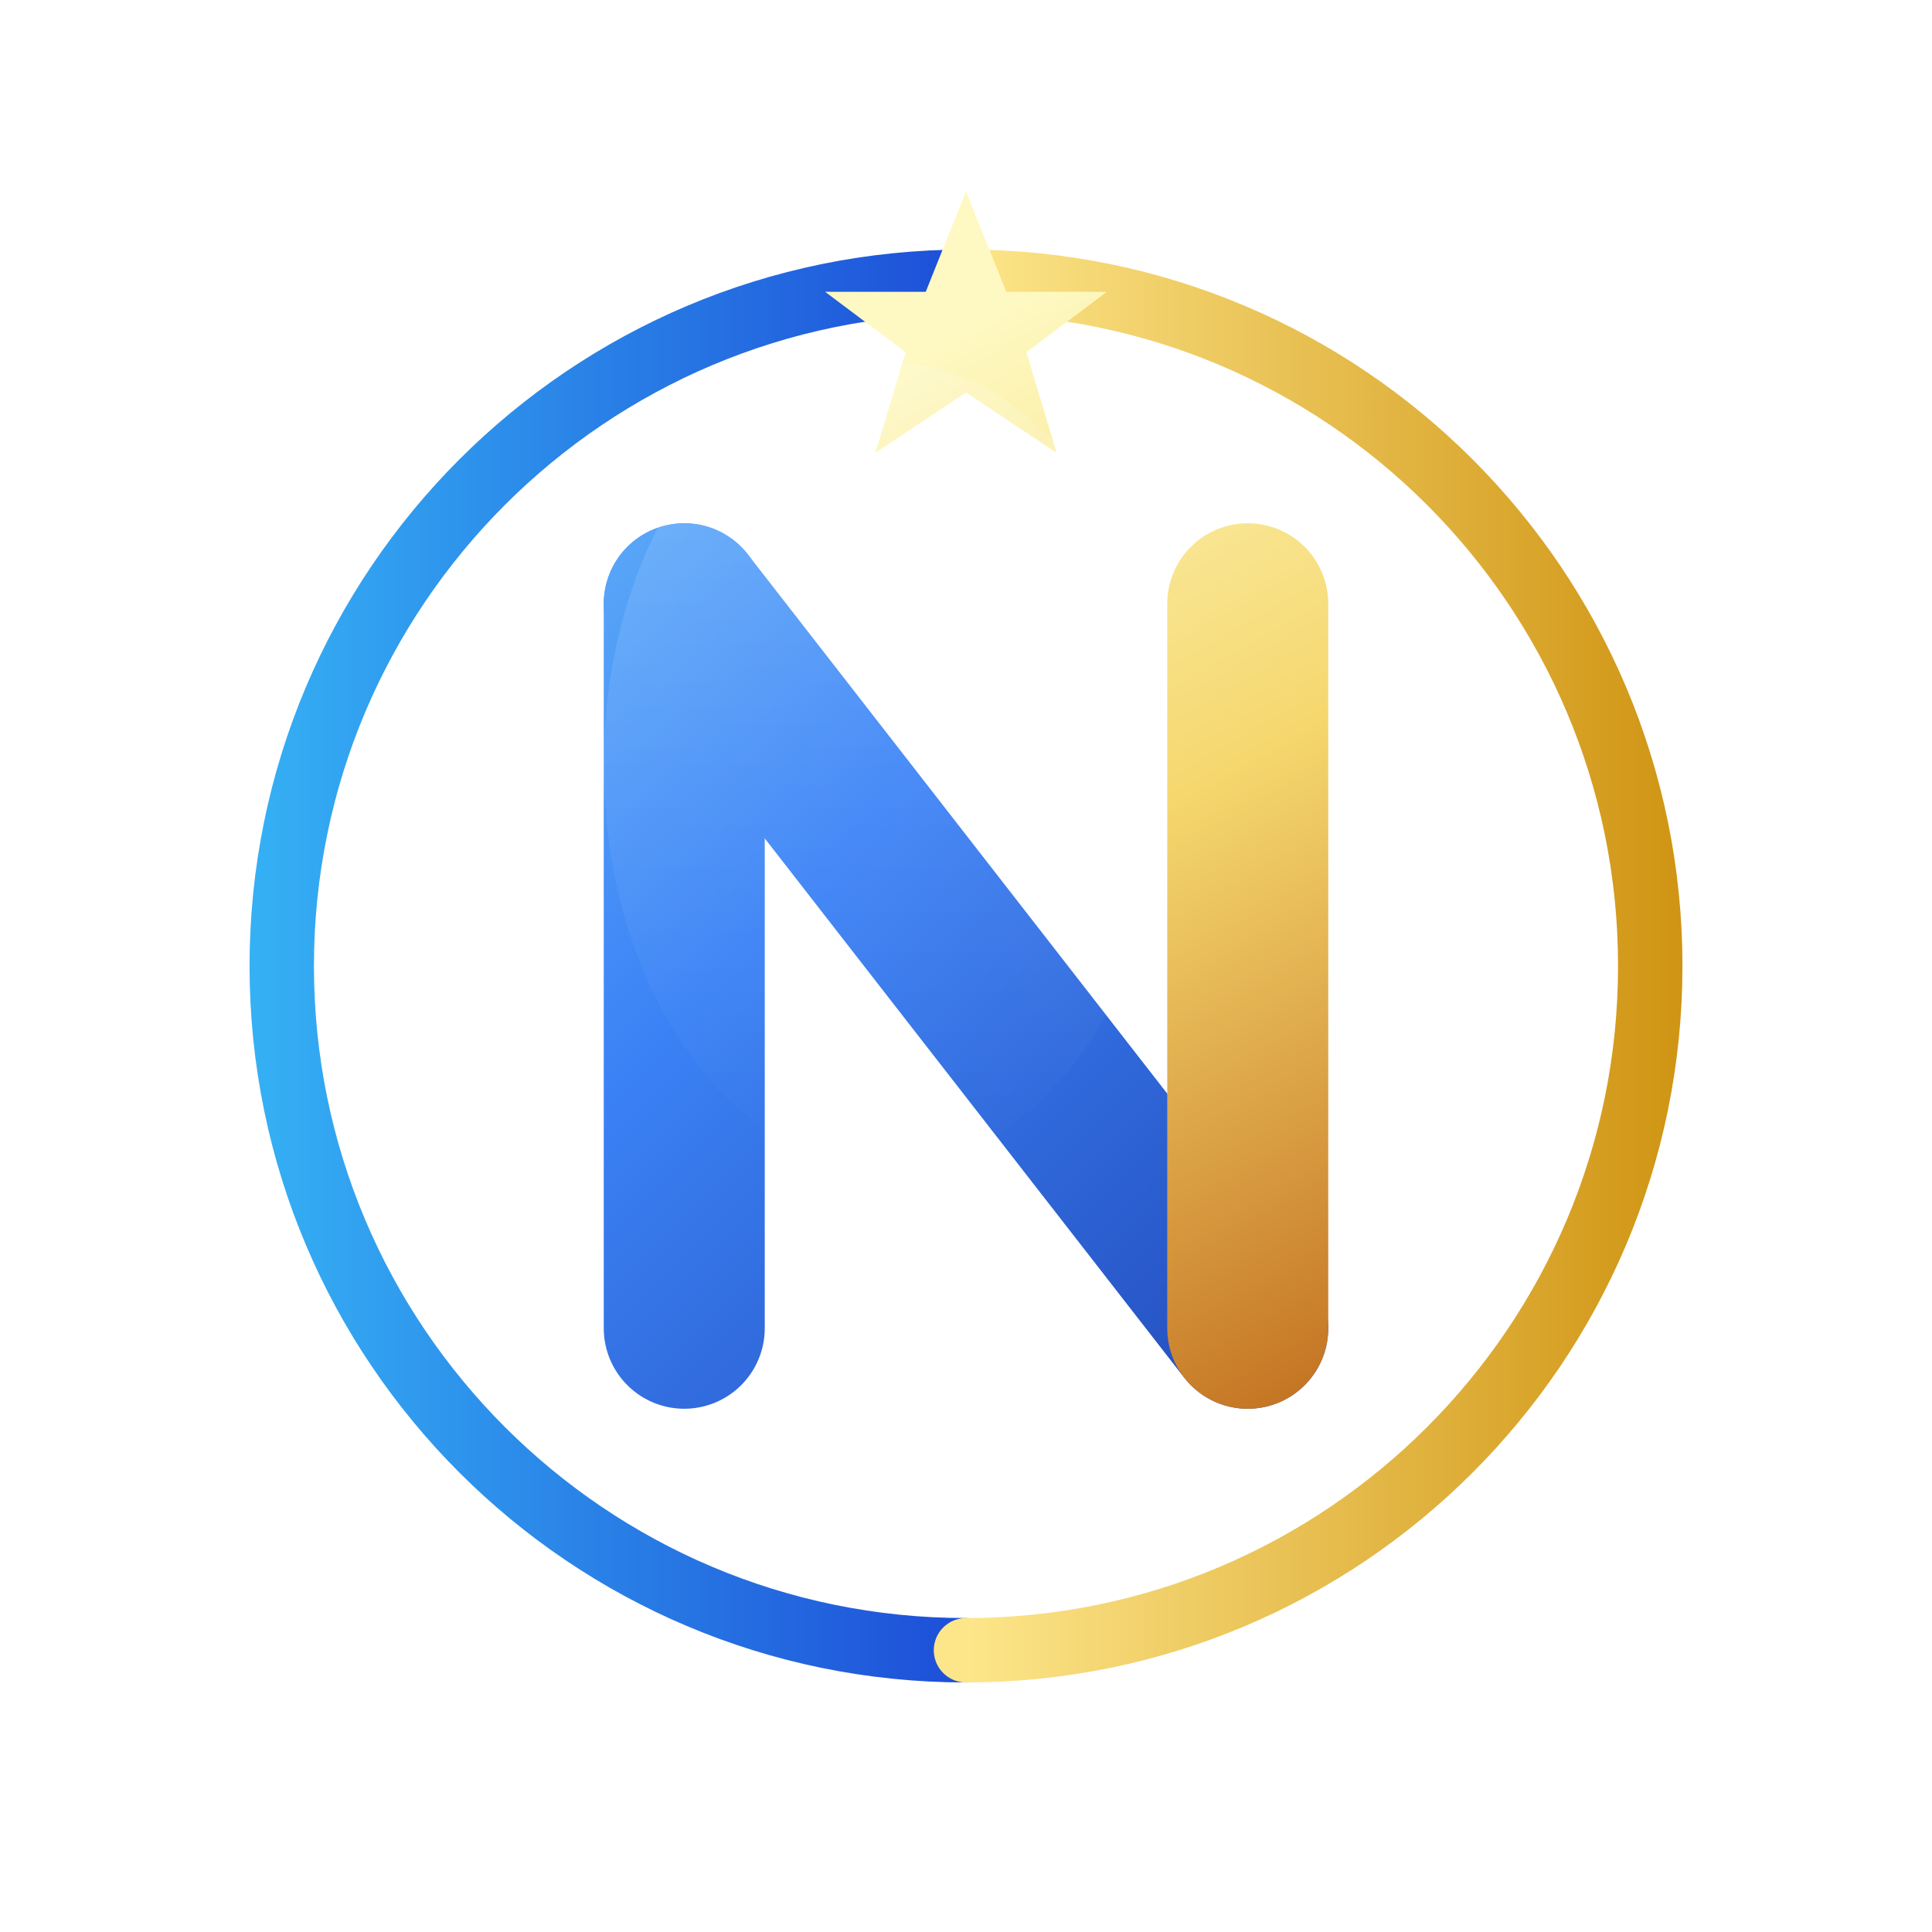
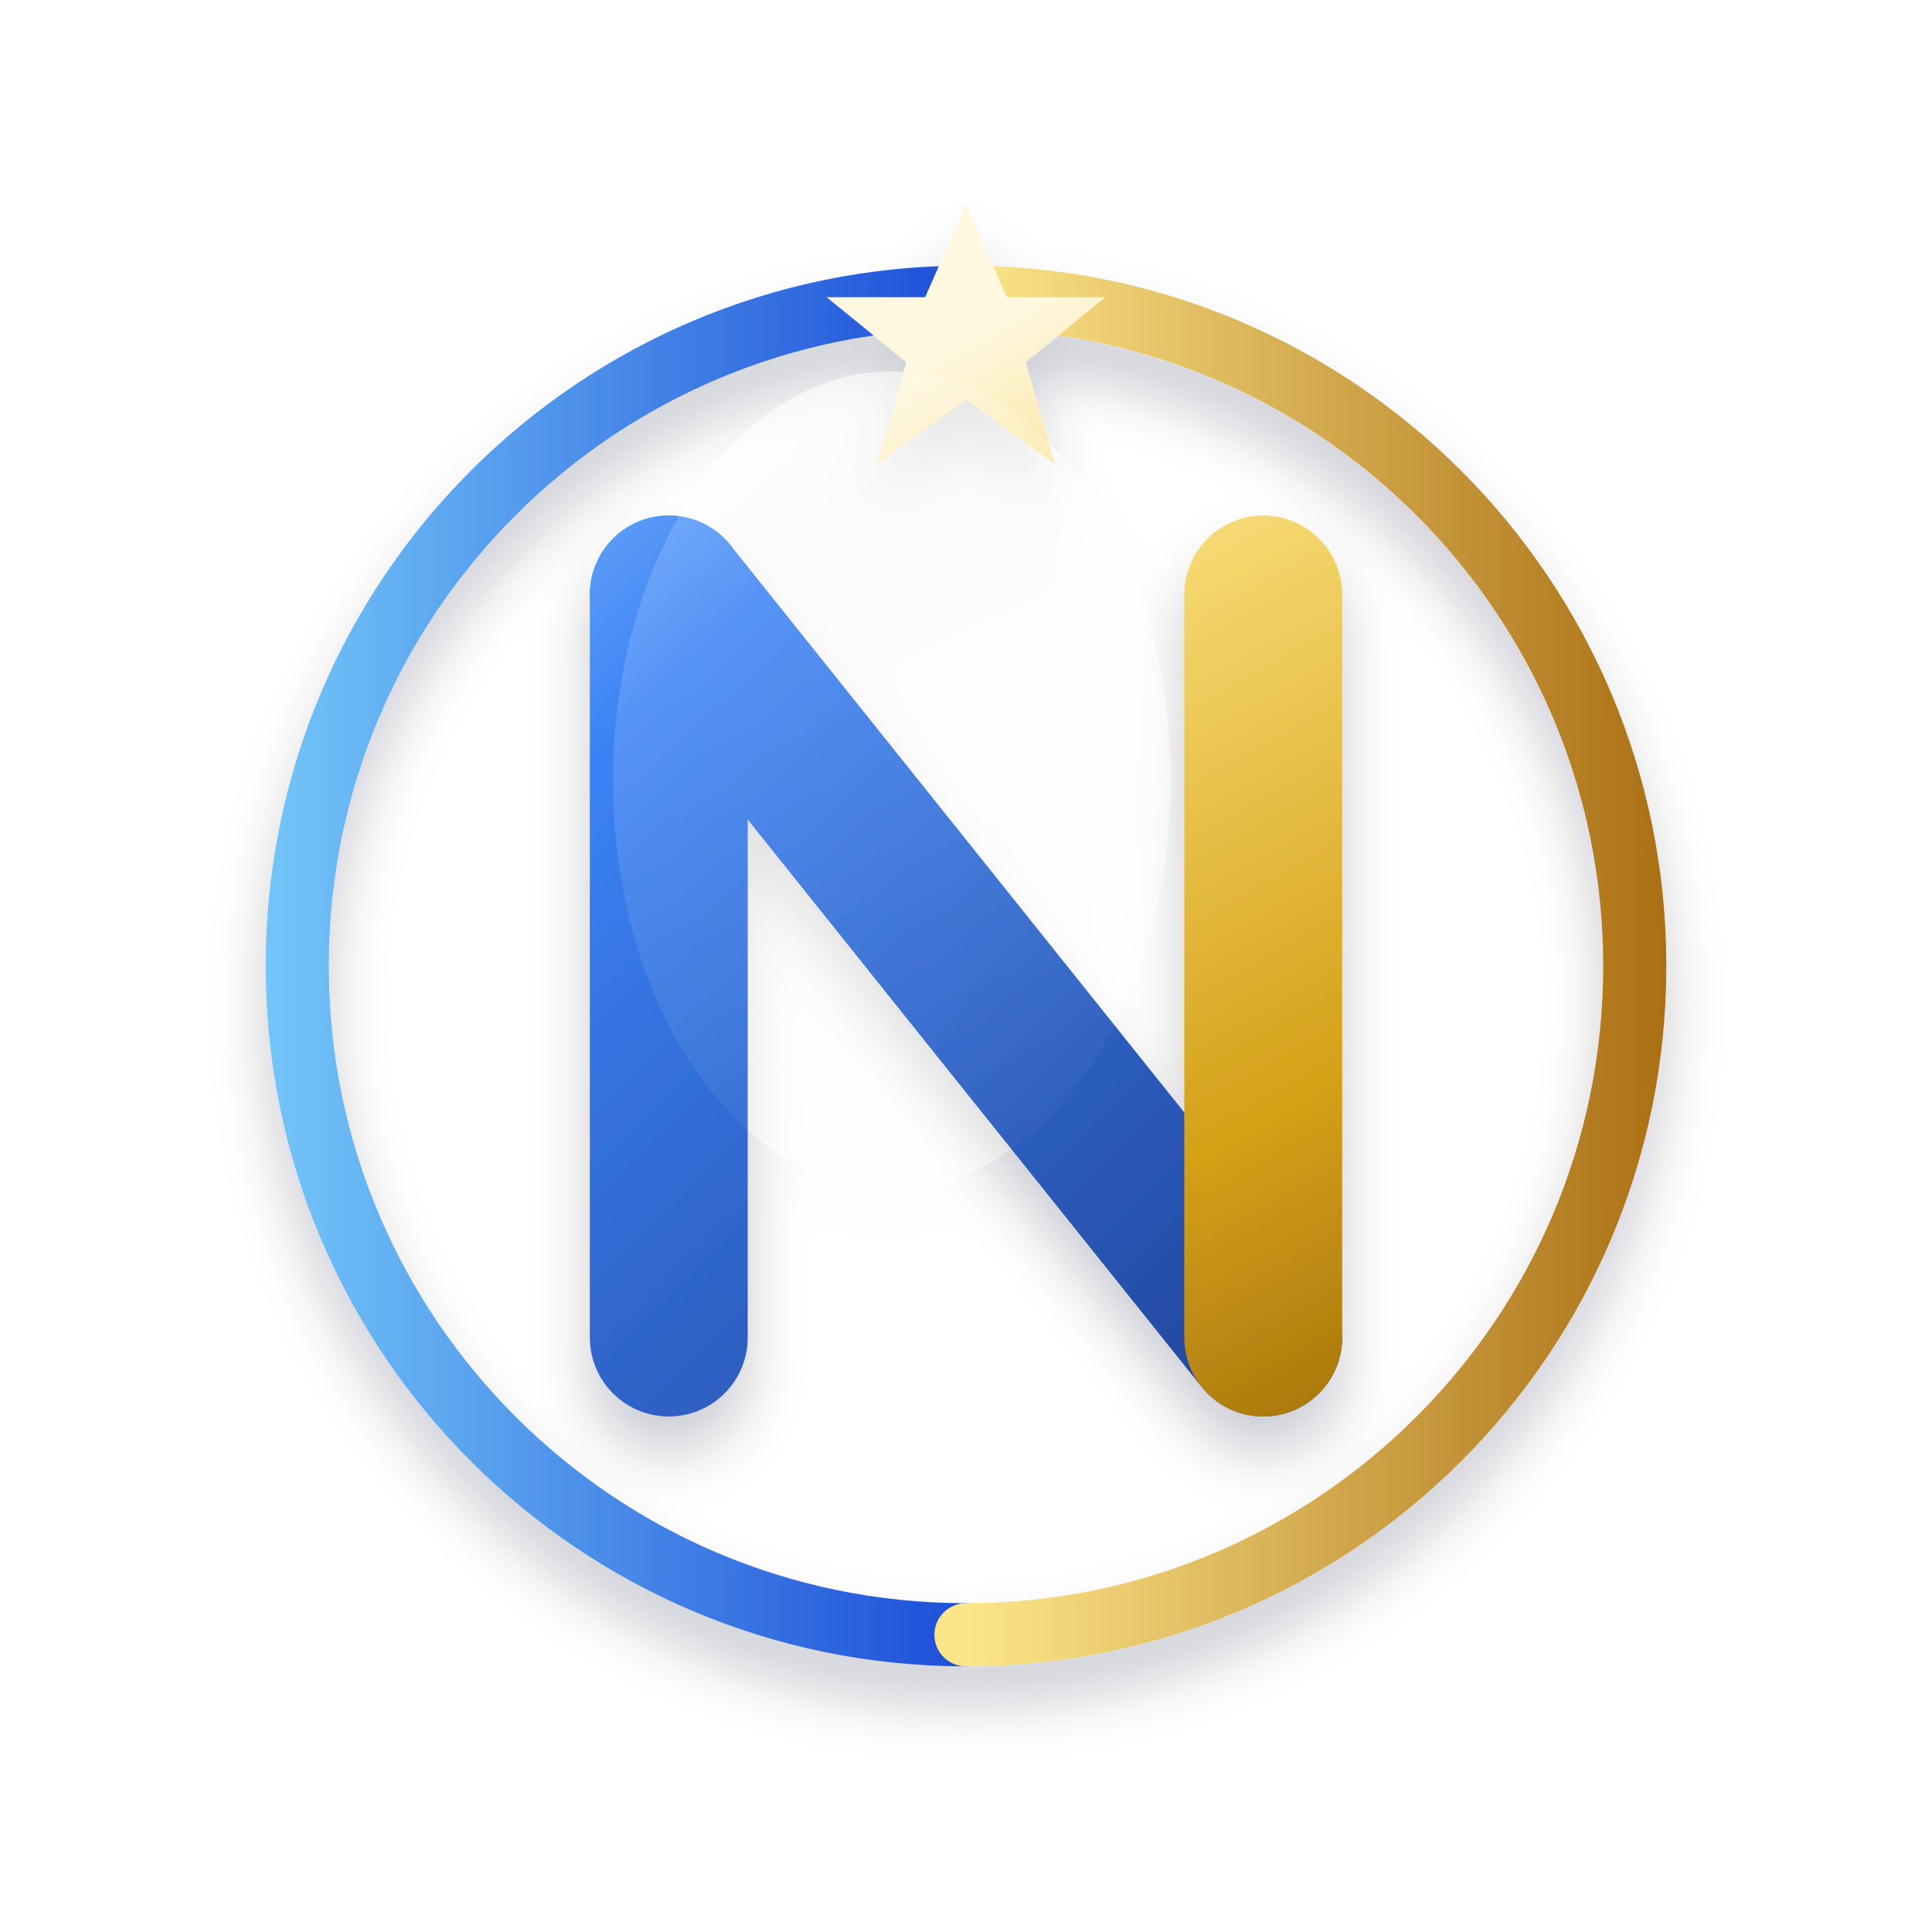
- <svg xmlns="http://www.w3.org/2000/svg" width="96" height="96" viewBox="0 0 96 96" fill="none" role="img" aria-label="NeerCred icon">
+ <svg xmlns="http://www.w3.org/2000/svg" width="104" height="104" viewBox="0 0 104 104" fill="none" role="img" aria-label="NeerCred icon">
  <defs>
-     <linearGradient id="i-blue" x1="12" y1="12" x2="72" y2="72" gradientUnits="userSpaceOnUse">
+     <linearGradient id="i-blue" x1="14" y1="14" x2="78" y2="78" gradientUnits="userSpaceOnUse">
+       <stop stop-color="#BAE6FD" />
+       <stop offset="0.35" stop-color="#3B82F6" />
+       <stop offset="1" stop-color="#1E3A8A" />
+     </linearGradient>
+     <linearGradient id="i-gold" x1="52" y1="18" x2="86" y2="78" gradientUnits="userSpaceOnUse">
+       <stop stop-color="#FFF8E1" />
+       <stop offset="0.25" stop-color="#F5D76E" />
+       <stop offset="0.65" stop-color="#D4A017" />
+       <stop offset="1" stop-color="#92600A" />
+     </linearGradient>
+     <linearGradient id="i-ring-b" x1="10" y1="52" x2="52" y2="52" gradientUnits="userSpaceOnUse">
      <stop stop-color="#7DD3FC" />
-       <stop offset="0.5" stop-color="#3B82F6" />
-       <stop offset="1" stop-color="#1E40AF" />
-     </linearGradient>
-     <linearGradient id="i-gold" x1="48" y1="16" x2="80" y2="72" gradientUnits="userSpaceOnUse">
-       <stop stop-color="#FEF9C3" />
-       <stop offset="0.4" stop-color="#F5D76E" />
-       <stop offset="1" stop-color="#B45309" />
-     </linearGradient>
-     <linearGradient id="i-ring-b" x1="8" y1="48" x2="48" y2="48" gradientUnits="userSpaceOnUse">
-       <stop stop-color="#38BDF8" />
      <stop offset="1" stop-color="#1D4ED8" />
    </linearGradient>
-     <linearGradient id="i-ring-g" x1="48" y1="48" x2="88" y2="48" gradientUnits="userSpaceOnUse">
+     <linearGradient id="i-ring-g" x1="52" y1="52" x2="94" y2="52" gradientUnits="userSpaceOnUse">
      <stop stop-color="#FDE68A" />
-       <stop offset="1" stop-color="#CA8A04" />
+       <stop offset="1" stop-color="#A16207" />
    </linearGradient>
-     <linearGradient id="i-shine" x1="0" y1="0" x2="0" y2="1">
-       <stop offset="0" stop-color="#FFFFFF" stop-opacity="0.55" />
+     <linearGradient id="i-shine" x1="36" y1="20" x2="58" y2="68" gradientUnits="userSpaceOnUse">
+       <stop stop-color="#FFFFFF" stop-opacity="0.6" />
      <stop offset="1" stop-color="#FFFFFF" stop-opacity="0" />
    </linearGradient>
+     <filter id="i-depth" x="-12%" y="-12%" width="124%" height="124%">
+       <feDropShadow dx="0" dy="2" stdDeviation="1.5" flood-color="#0B1220" flood-opacity="0.2" />
+     </filter>
  </defs>
-   <path d="M48 14 A34 34 0 0 0 48 82" stroke="url(#i-ring-b)" stroke-width="3.2" fill="none" stroke-linecap="round" />
-   <path d="M48 14 A34 34 0 0 1 48 82" stroke="url(#i-ring-g)" stroke-width="3.2" fill="none" stroke-linecap="round" />
-   <path d="M34 30 L34 66" stroke="url(#i-blue)" stroke-width="8" stroke-linecap="round" />
-   <path d="M34 30 L62 66" stroke="url(#i-blue)" stroke-width="8" stroke-linecap="round" />
-   <path d="M62 30 L62 66" stroke="url(#i-gold)" stroke-width="8" stroke-linecap="round" />
-   <path d="M48 9.5 L50 14.5 L55 14.5 L51 17.5 L52.5 22.5 L48 19.5 L43.5 22.5 L45 17.5 L41 14.5 L46 14.5 Z" fill="url(#i-gold)" />
-   <ellipse cx="44" cy="38" rx="14" ry="20" fill="url(#i-shine)" opacity="0.28" />
+   <g filter="url(#i-depth)">
+     <path d="M52 16 A36 36 0 0 0 52 88" stroke="url(#i-ring-b)" stroke-width="3.4" fill="none" stroke-linecap="round" />
+     <path d="M52 16 A36 36 0 0 1 52 88" stroke="url(#i-ring-g)" stroke-width="3.4" fill="none" stroke-linecap="round" />
+     <path d="M36 32 L36 72" stroke="url(#i-blue)" stroke-width="8.5" stroke-linecap="round" />
+     <path d="M36 32 L68 72" stroke="url(#i-blue)" stroke-width="8.5" stroke-linecap="round" />
+     <path d="M68 32 L68 72" stroke="url(#i-gold)" stroke-width="8.5" stroke-linecap="round" />
+     <path d="M52 11 L54.2 16 L59.5 16 L55.2 19.5 L56.8 25 L52 21.5 L47.2 25 L48.8 19.5 L44.5 16 L49.8 16 Z" fill="url(#i-gold)" />
+     <ellipse cx="48" cy="42" rx="15" ry="22" fill="url(#i-shine)" opacity="0.32" />
+   </g>
</svg>
